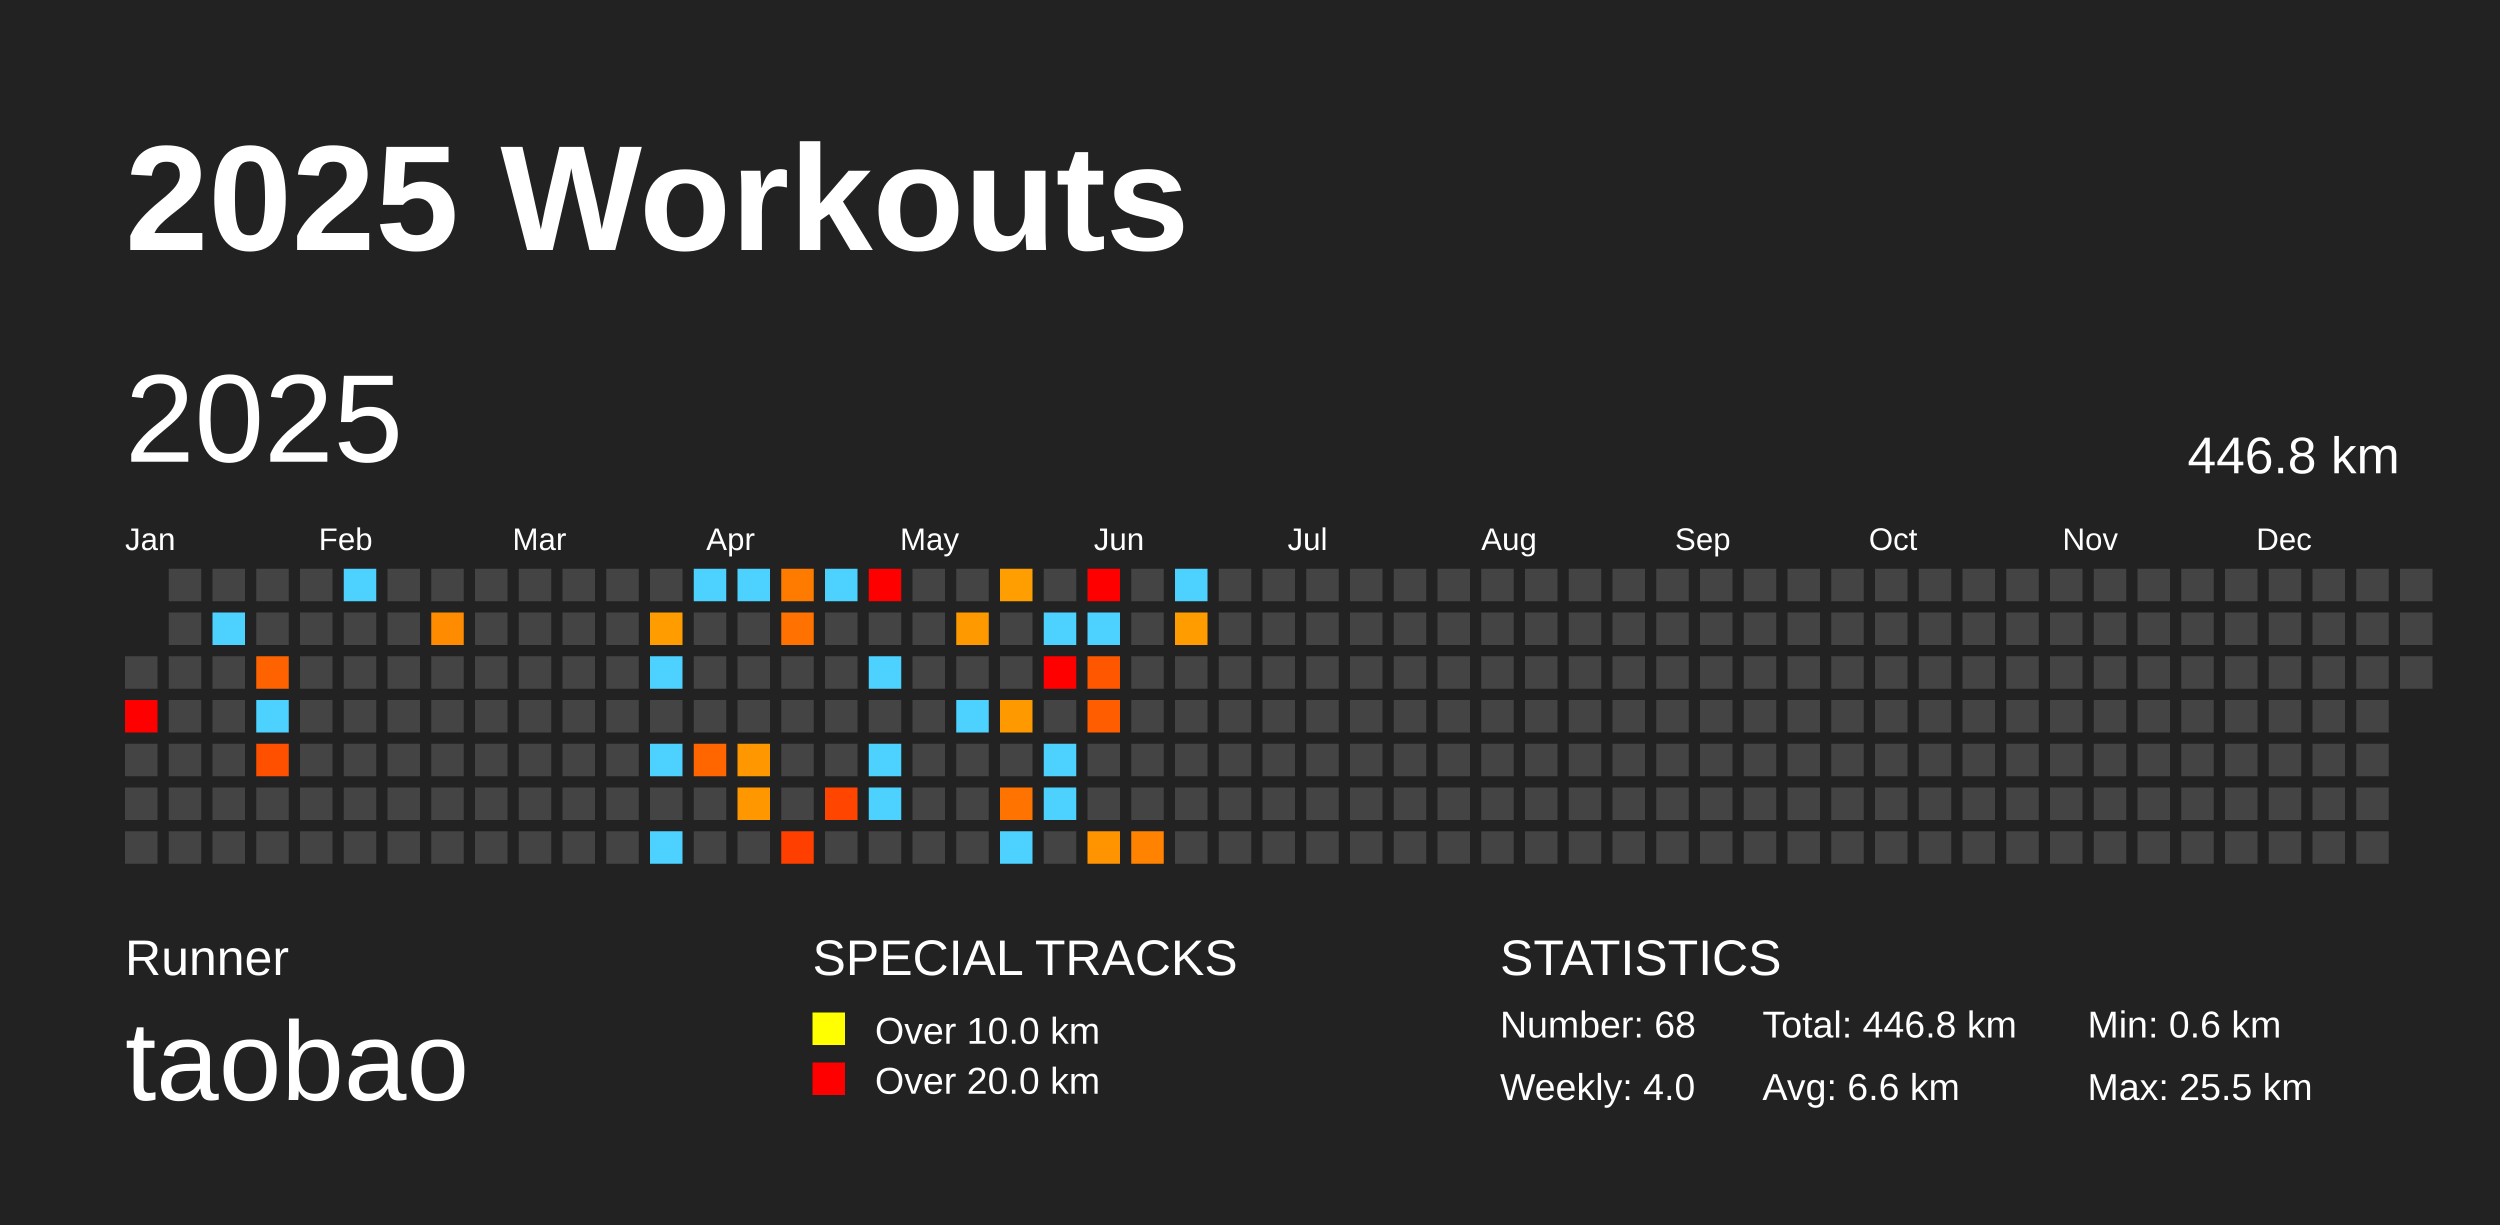
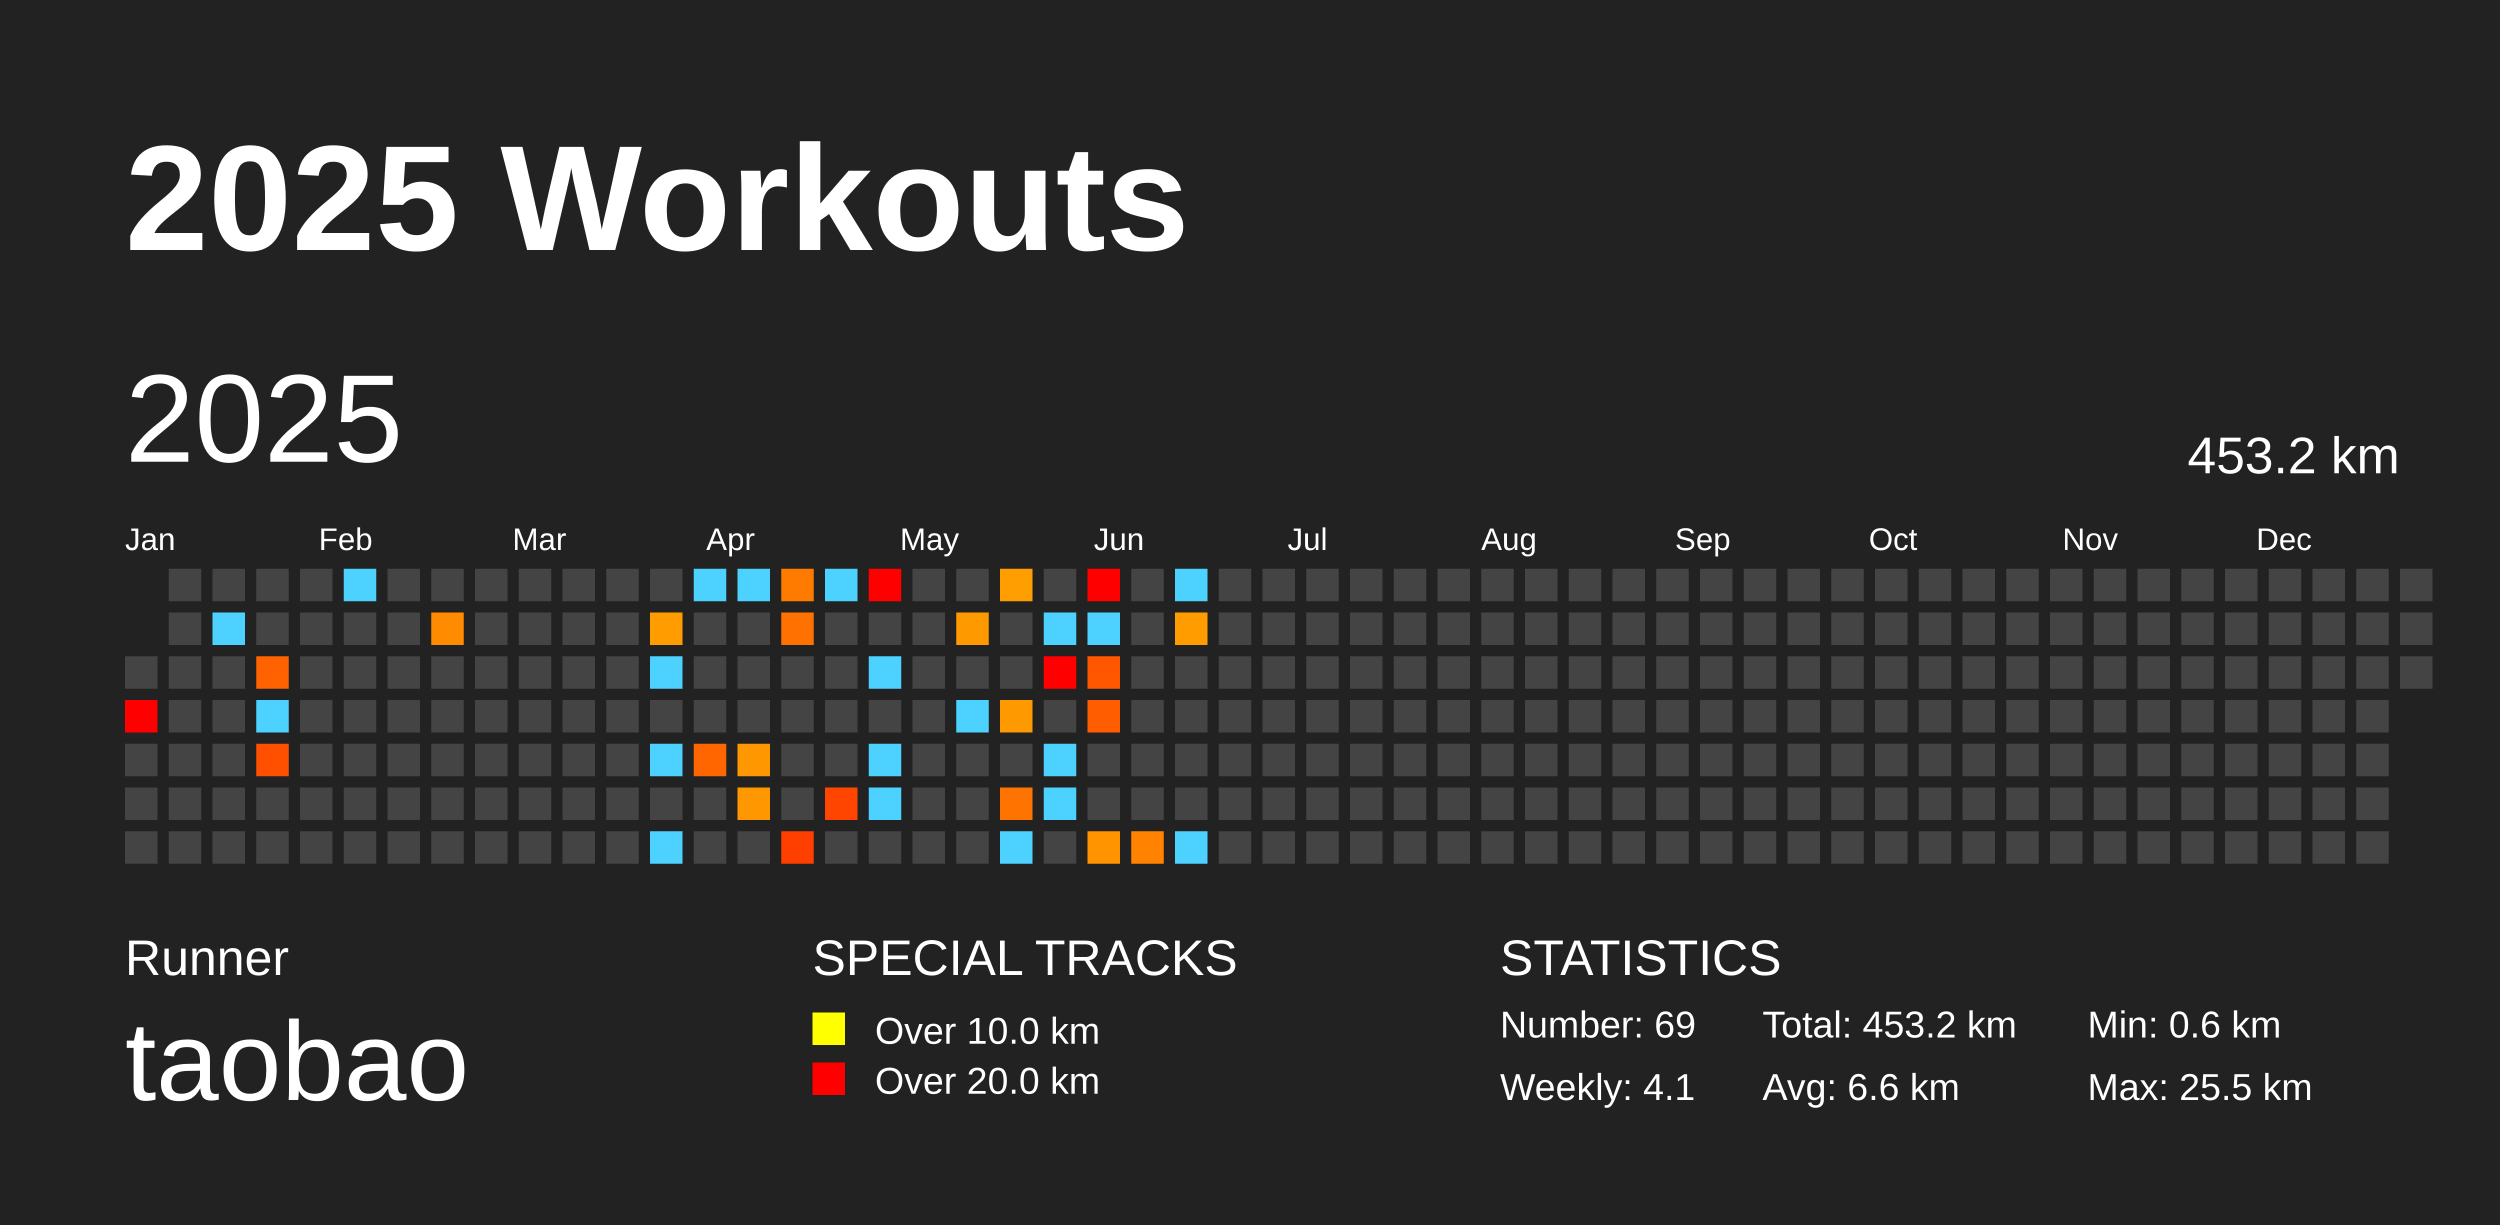
<svg xmlns="http://www.w3.org/2000/svg" baseProfile="full" height="98mm" version="1.1" viewBox="0,0,200,98" width="200mm">
  <defs />
  <rect fill="#222222" height="98" width="200" x="0" y="0" />
  <text fill="#FFFFFF" style="font-size:12px; font-family:Arial; font-weight:bold;" x="10" y="20">2025 Workouts</text>
  <text fill="#FFFFFF" style="font-size:4px; font-family:Arial" x="10" y="78">Runner</text>
  <text fill="#FFFFFF" style="font-size:9px; font-family:Arial" x="10" y="88">taobao</text>
  <text fill="#FFFFFF" style="font-size:4px; font-family:Arial" x="65" y="78">SPECIAL TRACKS</text>
  <rect fill="yellow" height="2.6" width="2.6" x="65" y="81" />
  <text fill="#FFFFFF" style="font-size:3px; font-family:Arial" x="70" y="83.5">Over 10.0 km</text>
  <rect fill="red" height="2.6" width="2.6" x="65" y="85" />
  <text fill="#FFFFFF" style="font-size:3px; font-family:Arial" x="70" y="87.5">Over 20.0 km</text>
  <text fill="#FFFFFF" style="font-size:4px; font-family:Arial" x="120" y="78">STATISTICS</text>
-   <text fill="#FFFFFF" style="font-size:3px; font-family:Arial" x="120" y="83">Number: 68</text>
-   <text fill="#FFFFFF" style="font-size:3px; font-family:Arial" x="120" y="88">Weekly: 4.0</text>
-   <text fill="#FFFFFF" style="font-size:3px; font-family:Arial" x="141" y="83">Total: 446.8 km</text>
+   <text fill="#FFFFFF" style="font-size:3px; font-family:Arial" x="120" y="83">Number: 69</text>
+   <text fill="#FFFFFF" style="font-size:3px; font-family:Arial" x="120" y="88">Weekly: 4.1</text>
+   <text fill="#FFFFFF" style="font-size:3px; font-family:Arial" x="141" y="83">Total: 453.2 km</text>
  <text fill="#FFFFFF" style="font-size:3px; font-family:Arial" x="141" y="88">Avg: 6.6 km</text>
  <text fill="#FFFFFF" style="font-size:3px; font-family:Arial" x="167" y="83">Min: 0.6 km</text>
  <text fill="#FFFFFF" style="font-size:3px; font-family:Arial" x="167" y="88">Max: 25.5 km</text>
  <text dominant-baseline="hanging" fill="#FFFFFF" style="font-size:10.0px; font-family:Arial;" x="10" y="30">2025</text>
-   <text dominant-baseline="hanging" fill="#FFFFFF" style="font-size:4.125px; font-family:Arial;" x="175" y="35">446.8 km</text>
+   <text dominant-baseline="hanging" fill="#FFFFFF" style="font-size:4.125px; font-family:Arial;" x="175" y="35">453.2 km</text>
  <text fill="#FFFFFF" style="font-size:2.5px; font-family:Arial" x="10.0" y="44">Jan</text>
  <text fill="#FFFFFF" style="font-size:2.5px; font-family:Arial" x="25.5" y="44">Feb</text>
  <text fill="#FFFFFF" style="font-size:2.5px; font-family:Arial" x="41.0" y="44">Mar</text>
  <text fill="#FFFFFF" style="font-size:2.5px; font-family:Arial" x="56.5" y="44">Apr</text>
  <text fill="#FFFFFF" style="font-size:2.5px; font-family:Arial" x="72.0" y="44">May</text>
  <text fill="#FFFFFF" style="font-size:2.5px; font-family:Arial" x="87.5" y="44">Jun</text>
  <text fill="#FFFFFF" style="font-size:2.5px; font-family:Arial" x="103.0" y="44">Jul</text>
  <text fill="#FFFFFF" style="font-size:2.5px; font-family:Arial" x="118.5" y="44">Aug</text>
  <text fill="#FFFFFF" style="font-size:2.5px; font-family:Arial" x="134.0" y="44">Sep</text>
  <text fill="#FFFFFF" style="font-size:2.5px; font-family:Arial" x="149.5" y="44">Oct</text>
  <text fill="#FFFFFF" style="font-size:2.5px; font-family:Arial" x="165.0" y="44">Nov</text>
  <text fill="#FFFFFF" style="font-size:2.5px; font-family:Arial" x="180.5" y="44">Dec</text>
  <rect fill="#444444" height="2.6" width="2.6" x="10.0" y="52.5" />
  <rect fill="red" height="2.6" width="2.6" x="10.0" y="56.0" />
  <rect fill="#444444" height="2.6" width="2.6" x="10.0" y="59.5" />
  <rect fill="#444444" height="2.6" width="2.6" x="10.0" y="63.0" />
  <rect fill="#444444" height="2.6" width="2.6" x="10.0" y="66.5" />
  <rect fill="#444444" height="2.6" width="2.6" x="13.5" y="45.5" />
  <rect fill="#444444" height="2.6" width="2.6" x="13.5" y="49.0" />
  <rect fill="#444444" height="2.6" width="2.6" x="13.5" y="52.5" />
  <rect fill="#444444" height="2.6" width="2.6" x="13.5" y="56.0" />
  <rect fill="#444444" height="2.6" width="2.6" x="13.5" y="59.5" />
  <rect fill="#444444" height="2.6" width="2.6" x="13.5" y="63.0" />
  <rect fill="#444444" height="2.6" width="2.6" x="13.5" y="66.5" />
  <rect fill="#444444" height="2.6" width="2.6" x="17.0" y="45.5" />
  <rect fill="#4dd2ff" height="2.6" width="2.6" x="17.0" y="49.0" />
  <rect fill="#444444" height="2.6" width="2.6" x="17.0" y="52.5" />
  <rect fill="#444444" height="2.6" width="2.6" x="17.0" y="56.0" />
  <rect fill="#444444" height="2.6" width="2.6" x="17.0" y="59.5" />
  <rect fill="#444444" height="2.6" width="2.6" x="17.0" y="63.0" />
  <rect fill="#444444" height="2.6" width="2.6" x="17.0" y="66.5" />
  <rect fill="#444444" height="2.6" width="2.6" x="20.5" y="45.5" />
  <rect fill="#444444" height="2.6" width="2.6" x="20.5" y="49.0" />
  <rect fill="#ff6200" height="2.6" width="2.6" x="20.5" y="52.5" />
  <rect fill="#4dd2ff" height="2.6" width="2.6" x="20.5" y="56.0" />
  <rect fill="#ff5000" height="2.6" width="2.6" x="20.5" y="59.5" />
  <rect fill="#444444" height="2.6" width="2.6" x="20.5" y="63.0" />
  <rect fill="#444444" height="2.6" width="2.6" x="20.5" y="66.5" />
  <rect fill="#444444" height="2.6" width="2.6" x="24.0" y="45.5" />
  <rect fill="#444444" height="2.6" width="2.6" x="24.0" y="49.0" />
  <rect fill="#444444" height="2.6" width="2.6" x="24.0" y="52.5" />
  <rect fill="#444444" height="2.6" width="2.6" x="24.0" y="56.0" />
  <rect fill="#444444" height="2.6" width="2.6" x="24.0" y="59.5" />
  <rect fill="#444444" height="2.6" width="2.6" x="24.0" y="63.0" />
  <rect fill="#444444" height="2.6" width="2.6" x="24.0" y="66.5" />
  <rect fill="#4dd2ff" height="2.6" width="2.6" x="27.5" y="45.5" />
  <rect fill="#444444" height="2.6" width="2.6" x="27.5" y="49.0" />
  <rect fill="#444444" height="2.6" width="2.6" x="27.5" y="52.5" />
  <rect fill="#444444" height="2.6" width="2.6" x="27.5" y="56.0" />
  <rect fill="#444444" height="2.6" width="2.6" x="27.5" y="59.5" />
  <rect fill="#444444" height="2.6" width="2.6" x="27.5" y="63.0" />
  <rect fill="#444444" height="2.6" width="2.6" x="27.5" y="66.5" />
  <rect fill="#444444" height="2.6" width="2.6" x="31.0" y="45.5" />
  <rect fill="#444444" height="2.6" width="2.6" x="31.0" y="49.0" />
  <rect fill="#444444" height="2.6" width="2.6" x="31.0" y="52.5" />
  <rect fill="#444444" height="2.6" width="2.6" x="31.0" y="56.0" />
  <rect fill="#444444" height="2.6" width="2.6" x="31.0" y="59.5" />
  <rect fill="#444444" height="2.6" width="2.6" x="31.0" y="63.0" />
  <rect fill="#444444" height="2.6" width="2.6" x="31.0" y="66.5" />
  <rect fill="#444444" height="2.6" width="2.6" x="34.5" y="45.5" />
  <rect fill="#ff8c00" height="2.6" width="2.6" x="34.5" y="49.0" />
  <rect fill="#444444" height="2.6" width="2.6" x="34.5" y="52.5" />
  <rect fill="#444444" height="2.6" width="2.6" x="34.5" y="56.0" />
  <rect fill="#444444" height="2.6" width="2.6" x="34.5" y="59.5" />
  <rect fill="#444444" height="2.6" width="2.6" x="34.5" y="63.0" />
  <rect fill="#444444" height="2.6" width="2.6" x="34.5" y="66.5" />
  <rect fill="#444444" height="2.6" width="2.6" x="38.0" y="45.5" />
  <rect fill="#444444" height="2.6" width="2.6" x="38.0" y="49.0" />
  <rect fill="#444444" height="2.6" width="2.6" x="38.0" y="52.5" />
  <rect fill="#444444" height="2.6" width="2.6" x="38.0" y="56.0" />
  <rect fill="#444444" height="2.6" width="2.6" x="38.0" y="59.5" />
  <rect fill="#444444" height="2.6" width="2.6" x="38.0" y="63.0" />
  <rect fill="#444444" height="2.6" width="2.6" x="38.0" y="66.5" />
  <rect fill="#444444" height="2.6" width="2.6" x="41.5" y="45.5" />
  <rect fill="#444444" height="2.6" width="2.6" x="41.5" y="49.0" />
  <rect fill="#444444" height="2.6" width="2.6" x="41.5" y="52.5" />
  <rect fill="#444444" height="2.6" width="2.6" x="41.5" y="56.0" />
  <rect fill="#444444" height="2.6" width="2.6" x="41.5" y="59.5" />
  <rect fill="#444444" height="2.6" width="2.6" x="41.5" y="63.0" />
  <rect fill="#444444" height="2.6" width="2.6" x="41.5" y="66.5" />
  <rect fill="#444444" height="2.6" width="2.6" x="45.0" y="45.5" />
  <rect fill="#444444" height="2.6" width="2.6" x="45.0" y="49.0" />
  <rect fill="#444444" height="2.6" width="2.6" x="45.0" y="52.5" />
  <rect fill="#444444" height="2.6" width="2.6" x="45.0" y="56.0" />
  <rect fill="#444444" height="2.6" width="2.6" x="45.0" y="59.5" />
  <rect fill="#444444" height="2.6" width="2.6" x="45.0" y="63.0" />
  <rect fill="#444444" height="2.6" width="2.6" x="45.0" y="66.5" />
  <rect fill="#444444" height="2.6" width="2.6" x="48.5" y="45.5" />
  <rect fill="#444444" height="2.6" width="2.6" x="48.5" y="49.0" />
  <rect fill="#444444" height="2.6" width="2.6" x="48.5" y="52.5" />
  <rect fill="#444444" height="2.6" width="2.6" x="48.5" y="56.0" />
  <rect fill="#444444" height="2.6" width="2.6" x="48.5" y="59.5" />
  <rect fill="#444444" height="2.6" width="2.6" x="48.5" y="63.0" />
  <rect fill="#444444" height="2.6" width="2.6" x="48.5" y="66.5" />
  <rect fill="#444444" height="2.6" width="2.6" x="52.0" y="45.5" />
  <rect fill="#ff9d00" height="2.6" width="2.6" x="52.0" y="49.0" />
  <rect fill="#4dd2ff" height="2.6" width="2.6" x="52.0" y="52.5" />
  <rect fill="#444444" height="2.6" width="2.6" x="52.0" y="56.0" />
  <rect fill="#4dd2ff" height="2.6" width="2.6" x="52.0" y="59.5" />
  <rect fill="#444444" height="2.6" width="2.6" x="52.0" y="63.0" />
  <rect fill="#4dd2ff" height="2.6" width="2.6" x="52.0" y="66.5" />
  <rect fill="#4dd2ff" height="2.6" width="2.6" x="55.5" y="45.5" />
  <rect fill="#444444" height="2.6" width="2.6" x="55.5" y="49.0" />
  <rect fill="#444444" height="2.6" width="2.6" x="55.5" y="52.5" />
  <rect fill="#444444" height="2.6" width="2.6" x="55.5" y="56.0" />
  <rect fill="#ff6600" height="2.6" width="2.6" x="55.5" y="59.5" />
  <rect fill="#444444" height="2.6" width="2.6" x="55.5" y="63.0" />
  <rect fill="#444444" height="2.6" width="2.6" x="55.5" y="66.5" />
  <rect fill="#4dd2ff" height="2.6" width="2.6" x="59.0" y="45.5" />
  <rect fill="#444444" height="2.6" width="2.6" x="59.0" y="49.0" />
  <rect fill="#444444" height="2.6" width="2.6" x="59.0" y="52.5" />
  <rect fill="#444444" height="2.6" width="2.6" x="59.0" y="56.0" />
  <rect fill="#ff9700" height="2.6" width="2.6" x="59.0" y="59.5" />
  <rect fill="#ff9700" height="2.6" width="2.6" x="59.0" y="63.0" />
  <rect fill="#444444" height="2.6" width="2.6" x="59.0" y="66.5" />
  <rect fill="#ff7b00" height="2.6" width="2.6" x="62.5" y="45.5" />
  <rect fill="#ff7100" height="2.6" width="2.6" x="62.5" y="49.0" />
  <rect fill="#444444" height="2.6" width="2.6" x="62.5" y="52.5" />
  <rect fill="#444444" height="2.6" width="2.6" x="62.5" y="56.0" />
  <rect fill="#444444" height="2.6" width="2.6" x="62.5" y="59.5" />
  <rect fill="#444444" height="2.6" width="2.6" x="62.5" y="63.0" />
  <rect fill="#ff3f00" height="2.6" width="2.6" x="62.5" y="66.5" />
  <rect fill="#4dd2ff" height="2.6" width="2.6" x="66.0" y="45.5" />
  <rect fill="#444444" height="2.6" width="2.6" x="66.0" y="49.0" />
  <rect fill="#444444" height="2.6" width="2.6" x="66.0" y="52.5" />
  <rect fill="#444444" height="2.6" width="2.6" x="66.0" y="56.0" />
  <rect fill="#444444" height="2.6" width="2.6" x="66.0" y="59.5" />
  <rect fill="#ff4500" height="2.6" width="2.6" x="66.0" y="63.0" />
  <rect fill="#444444" height="2.6" width="2.6" x="66.0" y="66.5" />
  <rect fill="red" height="2.6" width="2.6" x="69.5" y="45.5" />
  <rect fill="#444444" height="2.6" width="2.6" x="69.5" y="49.0" />
  <rect fill="#4dd2ff" height="2.6" width="2.6" x="69.5" y="52.5" />
  <rect fill="#444444" height="2.6" width="2.6" x="69.5" y="56.0" />
  <rect fill="#4dd2ff" height="2.6" width="2.6" x="69.5" y="59.5" />
  <rect fill="#4dd2ff" height="2.6" width="2.6" x="69.5" y="63.0" />
  <rect fill="#444444" height="2.6" width="2.6" x="69.5" y="66.5" />
  <rect fill="#444444" height="2.6" width="2.6" x="73.0" y="45.5" />
  <rect fill="#444444" height="2.6" width="2.6" x="73.0" y="49.0" />
  <rect fill="#444444" height="2.6" width="2.6" x="73.0" y="52.5" />
  <rect fill="#444444" height="2.6" width="2.6" x="73.0" y="56.0" />
  <rect fill="#444444" height="2.6" width="2.6" x="73.0" y="59.5" />
  <rect fill="#444444" height="2.6" width="2.6" x="73.0" y="63.0" />
  <rect fill="#444444" height="2.6" width="2.6" x="73.0" y="66.5" />
  <rect fill="#444444" height="2.6" width="2.6" x="76.5" y="45.5" />
  <rect fill="#ff9900" height="2.6" width="2.6" x="76.5" y="49.0" />
  <rect fill="#444444" height="2.6" width="2.6" x="76.5" y="52.5" />
  <rect fill="#4dd2ff" height="2.6" width="2.6" x="76.5" y="56.0" />
  <rect fill="#444444" height="2.6" width="2.6" x="76.5" y="59.5" />
  <rect fill="#444444" height="2.6" width="2.6" x="76.5" y="63.0" />
  <rect fill="#444444" height="2.6" width="2.6" x="76.5" y="66.5" />
  <rect fill="#ff9e00" height="2.6" width="2.6" x="80.0" y="45.5" />
  <rect fill="#444444" height="2.6" width="2.6" x="80.0" y="49.0" />
  <rect fill="#444444" height="2.6" width="2.6" x="80.0" y="52.5" />
  <rect fill="#ff9900" height="2.6" width="2.6" x="80.0" y="56.0" />
  <rect fill="#444444" height="2.6" width="2.6" x="80.0" y="59.5" />
  <rect fill="#ff7300" height="2.6" width="2.6" x="80.0" y="63.0" />
  <rect fill="#4dd2ff" height="2.6" width="2.6" x="80.0" y="66.5" />
  <rect fill="#444444" height="2.6" width="2.6" x="83.5" y="45.5" />
  <rect fill="#4dd2ff" height="2.6" width="2.6" x="83.5" y="49.0" />
  <rect fill="red" height="2.6" width="2.6" x="83.5" y="52.5" />
  <rect fill="#444444" height="2.6" width="2.6" x="83.5" y="56.0" />
  <rect fill="#4dd2ff" height="2.6" width="2.6" x="83.5" y="59.5" />
  <rect fill="#4dd2ff" height="2.6" width="2.6" x="83.5" y="63.0" />
  <rect fill="#444444" height="2.6" width="2.6" x="83.5" y="66.5" />
  <rect fill="red" height="2.6" width="2.6" x="87.0" y="45.5" />
  <rect fill="#4dd2ff" height="2.6" width="2.6" x="87.0" y="49.0" />
  <rect fill="#ff5700" height="2.6" width="2.6" x="87.0" y="52.5" />
  <rect fill="#ff5d00" height="2.6" width="2.6" x="87.0" y="56.0" />
  <rect fill="#444444" height="2.6" width="2.6" x="87.0" y="59.5" />
  <rect fill="#444444" height="2.6" width="2.6" x="87.0" y="63.0" />
  <rect fill="#ff9300" height="2.6" width="2.6" x="87.0" y="66.5" />
  <rect fill="#444444" height="2.6" width="2.6" x="90.5" y="45.5" />
  <rect fill="#444444" height="2.6" width="2.6" x="90.5" y="49.0" />
  <rect fill="#444444" height="2.6" width="2.6" x="90.5" y="52.5" />
  <rect fill="#444444" height="2.6" width="2.6" x="90.5" y="56.0" />
  <rect fill="#444444" height="2.6" width="2.6" x="90.5" y="59.5" />
  <rect fill="#444444" height="2.6" width="2.6" x="90.5" y="63.0" />
  <rect fill="#ff8300" height="2.6" width="2.6" x="90.5" y="66.5" />
  <rect fill="#4dd2ff" height="2.6" width="2.6" x="94.0" y="45.5" />
  <rect fill="#ff9d00" height="2.6" width="2.6" x="94.0" y="49.0" />
  <rect fill="#444444" height="2.6" width="2.6" x="94.0" y="52.5" />
  <rect fill="#444444" height="2.6" width="2.6" x="94.0" y="56.0" />
  <rect fill="#444444" height="2.6" width="2.6" x="94.0" y="59.5" />
  <rect fill="#444444" height="2.6" width="2.6" x="94.0" y="63.0" />
-   <rect fill="#444444" height="2.6" width="2.6" x="94.0" y="66.5" />
+   <rect fill="#4dd2ff" height="2.6" width="2.6" x="94.0" y="66.5" />
  <rect fill="#444444" height="2.6" width="2.6" x="97.5" y="45.5" />
  <rect fill="#444444" height="2.6" width="2.6" x="97.5" y="49.0" />
  <rect fill="#444444" height="2.6" width="2.6" x="97.5" y="52.5" />
  <rect fill="#444444" height="2.6" width="2.6" x="97.5" y="56.0" />
  <rect fill="#444444" height="2.6" width="2.6" x="97.5" y="59.5" />
  <rect fill="#444444" height="2.6" width="2.6" x="97.5" y="63.0" />
  <rect fill="#444444" height="2.6" width="2.6" x="97.5" y="66.5" />
  <rect fill="#444444" height="2.6" width="2.6" x="101.0" y="45.5" />
  <rect fill="#444444" height="2.6" width="2.6" x="101.0" y="49.0" />
  <rect fill="#444444" height="2.6" width="2.6" x="101.0" y="52.5" />
  <rect fill="#444444" height="2.6" width="2.6" x="101.0" y="56.0" />
  <rect fill="#444444" height="2.6" width="2.6" x="101.0" y="59.5" />
  <rect fill="#444444" height="2.6" width="2.6" x="101.0" y="63.0" />
  <rect fill="#444444" height="2.6" width="2.6" x="101.0" y="66.5" />
  <rect fill="#444444" height="2.6" width="2.6" x="104.5" y="45.5" />
  <rect fill="#444444" height="2.6" width="2.6" x="104.5" y="49.0" />
  <rect fill="#444444" height="2.6" width="2.6" x="104.5" y="52.5" />
  <rect fill="#444444" height="2.6" width="2.6" x="104.5" y="56.0" />
  <rect fill="#444444" height="2.6" width="2.6" x="104.5" y="59.5" />
  <rect fill="#444444" height="2.6" width="2.6" x="104.5" y="63.0" />
  <rect fill="#444444" height="2.6" width="2.6" x="104.5" y="66.5" />
  <rect fill="#444444" height="2.6" width="2.6" x="108.0" y="45.5" />
  <rect fill="#444444" height="2.6" width="2.6" x="108.0" y="49.0" />
  <rect fill="#444444" height="2.6" width="2.6" x="108.0" y="52.5" />
  <rect fill="#444444" height="2.6" width="2.6" x="108.0" y="56.0" />
  <rect fill="#444444" height="2.6" width="2.6" x="108.0" y="59.5" />
  <rect fill="#444444" height="2.6" width="2.6" x="108.0" y="63.0" />
  <rect fill="#444444" height="2.6" width="2.6" x="108.0" y="66.5" />
  <rect fill="#444444" height="2.6" width="2.6" x="111.5" y="45.5" />
  <rect fill="#444444" height="2.6" width="2.6" x="111.5" y="49.0" />
  <rect fill="#444444" height="2.6" width="2.6" x="111.5" y="52.5" />
  <rect fill="#444444" height="2.6" width="2.6" x="111.5" y="56.0" />
  <rect fill="#444444" height="2.6" width="2.6" x="111.5" y="59.5" />
  <rect fill="#444444" height="2.6" width="2.6" x="111.5" y="63.0" />
  <rect fill="#444444" height="2.6" width="2.6" x="111.5" y="66.5" />
  <rect fill="#444444" height="2.6" width="2.6" x="115.0" y="45.5" />
  <rect fill="#444444" height="2.6" width="2.6" x="115.0" y="49.0" />
  <rect fill="#444444" height="2.6" width="2.6" x="115.0" y="52.5" />
  <rect fill="#444444" height="2.6" width="2.6" x="115.0" y="56.0" />
  <rect fill="#444444" height="2.6" width="2.6" x="115.0" y="59.5" />
  <rect fill="#444444" height="2.6" width="2.6" x="115.0" y="63.0" />
  <rect fill="#444444" height="2.6" width="2.6" x="115.0" y="66.5" />
  <rect fill="#444444" height="2.6" width="2.6" x="118.5" y="45.5" />
  <rect fill="#444444" height="2.6" width="2.6" x="118.5" y="49.0" />
  <rect fill="#444444" height="2.6" width="2.6" x="118.5" y="52.5" />
  <rect fill="#444444" height="2.6" width="2.6" x="118.5" y="56.0" />
  <rect fill="#444444" height="2.6" width="2.6" x="118.5" y="59.5" />
  <rect fill="#444444" height="2.6" width="2.6" x="118.5" y="63.0" />
  <rect fill="#444444" height="2.6" width="2.6" x="118.5" y="66.5" />
  <rect fill="#444444" height="2.6" width="2.6" x="122.0" y="45.5" />
  <rect fill="#444444" height="2.6" width="2.6" x="122.0" y="49.0" />
  <rect fill="#444444" height="2.6" width="2.6" x="122.0" y="52.5" />
  <rect fill="#444444" height="2.6" width="2.6" x="122.0" y="56.0" />
  <rect fill="#444444" height="2.6" width="2.6" x="122.0" y="59.5" />
  <rect fill="#444444" height="2.6" width="2.6" x="122.0" y="63.0" />
  <rect fill="#444444" height="2.6" width="2.6" x="122.0" y="66.5" />
  <rect fill="#444444" height="2.6" width="2.6" x="125.5" y="45.5" />
  <rect fill="#444444" height="2.6" width="2.6" x="125.5" y="49.0" />
  <rect fill="#444444" height="2.6" width="2.6" x="125.5" y="52.5" />
  <rect fill="#444444" height="2.6" width="2.6" x="125.5" y="56.0" />
  <rect fill="#444444" height="2.6" width="2.6" x="125.5" y="59.5" />
  <rect fill="#444444" height="2.6" width="2.6" x="125.5" y="63.0" />
  <rect fill="#444444" height="2.6" width="2.6" x="125.5" y="66.5" />
  <rect fill="#444444" height="2.6" width="2.6" x="129.0" y="45.5" />
  <rect fill="#444444" height="2.6" width="2.6" x="129.0" y="49.0" />
  <rect fill="#444444" height="2.6" width="2.6" x="129.0" y="52.5" />
  <rect fill="#444444" height="2.6" width="2.6" x="129.0" y="56.0" />
  <rect fill="#444444" height="2.6" width="2.6" x="129.0" y="59.5" />
  <rect fill="#444444" height="2.6" width="2.6" x="129.0" y="63.0" />
  <rect fill="#444444" height="2.6" width="2.6" x="129.0" y="66.5" />
  <rect fill="#444444" height="2.6" width="2.6" x="132.5" y="45.5" />
  <rect fill="#444444" height="2.6" width="2.6" x="132.5" y="49.0" />
  <rect fill="#444444" height="2.6" width="2.6" x="132.5" y="52.5" />
  <rect fill="#444444" height="2.6" width="2.6" x="132.5" y="56.0" />
  <rect fill="#444444" height="2.6" width="2.6" x="132.5" y="59.5" />
  <rect fill="#444444" height="2.6" width="2.6" x="132.5" y="63.0" />
  <rect fill="#444444" height="2.6" width="2.6" x="132.5" y="66.5" />
  <rect fill="#444444" height="2.6" width="2.6" x="136.0" y="45.5" />
  <rect fill="#444444" height="2.6" width="2.6" x="136.0" y="49.0" />
  <rect fill="#444444" height="2.6" width="2.6" x="136.0" y="52.5" />
  <rect fill="#444444" height="2.6" width="2.6" x="136.0" y="56.0" />
  <rect fill="#444444" height="2.6" width="2.6" x="136.0" y="59.5" />
  <rect fill="#444444" height="2.6" width="2.6" x="136.0" y="63.0" />
  <rect fill="#444444" height="2.6" width="2.6" x="136.0" y="66.5" />
  <rect fill="#444444" height="2.6" width="2.6" x="139.5" y="45.5" />
  <rect fill="#444444" height="2.6" width="2.6" x="139.5" y="49.0" />
  <rect fill="#444444" height="2.6" width="2.6" x="139.5" y="52.5" />
  <rect fill="#444444" height="2.6" width="2.6" x="139.5" y="56.0" />
  <rect fill="#444444" height="2.6" width="2.6" x="139.5" y="59.5" />
  <rect fill="#444444" height="2.6" width="2.6" x="139.5" y="63.0" />
  <rect fill="#444444" height="2.6" width="2.6" x="139.5" y="66.5" />
  <rect fill="#444444" height="2.6" width="2.6" x="143.0" y="45.5" />
  <rect fill="#444444" height="2.6" width="2.6" x="143.0" y="49.0" />
  <rect fill="#444444" height="2.6" width="2.6" x="143.0" y="52.5" />
  <rect fill="#444444" height="2.6" width="2.6" x="143.0" y="56.0" />
  <rect fill="#444444" height="2.6" width="2.6" x="143.0" y="59.5" />
  <rect fill="#444444" height="2.6" width="2.6" x="143.0" y="63.0" />
  <rect fill="#444444" height="2.6" width="2.6" x="143.0" y="66.5" />
  <rect fill="#444444" height="2.6" width="2.6" x="146.5" y="45.5" />
  <rect fill="#444444" height="2.6" width="2.6" x="146.5" y="49.0" />
  <rect fill="#444444" height="2.6" width="2.6" x="146.5" y="52.5" />
  <rect fill="#444444" height="2.6" width="2.6" x="146.5" y="56.0" />
  <rect fill="#444444" height="2.6" width="2.6" x="146.5" y="59.5" />
  <rect fill="#444444" height="2.6" width="2.6" x="146.5" y="63.0" />
  <rect fill="#444444" height="2.6" width="2.6" x="146.5" y="66.5" />
  <rect fill="#444444" height="2.6" width="2.6" x="150.0" y="45.5" />
  <rect fill="#444444" height="2.6" width="2.6" x="150.0" y="49.0" />
  <rect fill="#444444" height="2.6" width="2.6" x="150.0" y="52.5" />
  <rect fill="#444444" height="2.6" width="2.6" x="150.0" y="56.0" />
  <rect fill="#444444" height="2.6" width="2.6" x="150.0" y="59.5" />
  <rect fill="#444444" height="2.6" width="2.6" x="150.0" y="63.0" />
  <rect fill="#444444" height="2.6" width="2.6" x="150.0" y="66.5" />
  <rect fill="#444444" height="2.6" width="2.6" x="153.5" y="45.5" />
  <rect fill="#444444" height="2.6" width="2.6" x="153.5" y="49.0" />
  <rect fill="#444444" height="2.6" width="2.6" x="153.5" y="52.5" />
  <rect fill="#444444" height="2.6" width="2.6" x="153.5" y="56.0" />
  <rect fill="#444444" height="2.6" width="2.6" x="153.5" y="59.5" />
  <rect fill="#444444" height="2.6" width="2.6" x="153.5" y="63.0" />
  <rect fill="#444444" height="2.6" width="2.6" x="153.5" y="66.5" />
  <rect fill="#444444" height="2.6" width="2.6" x="157.0" y="45.5" />
  <rect fill="#444444" height="2.6" width="2.6" x="157.0" y="49.0" />
  <rect fill="#444444" height="2.6" width="2.6" x="157.0" y="52.5" />
  <rect fill="#444444" height="2.6" width="2.6" x="157.0" y="56.0" />
  <rect fill="#444444" height="2.6" width="2.6" x="157.0" y="59.5" />
  <rect fill="#444444" height="2.6" width="2.6" x="157.0" y="63.0" />
  <rect fill="#444444" height="2.6" width="2.6" x="157.0" y="66.5" />
  <rect fill="#444444" height="2.6" width="2.6" x="160.5" y="45.5" />
  <rect fill="#444444" height="2.6" width="2.6" x="160.5" y="49.0" />
  <rect fill="#444444" height="2.6" width="2.6" x="160.5" y="52.5" />
  <rect fill="#444444" height="2.6" width="2.6" x="160.5" y="56.0" />
  <rect fill="#444444" height="2.6" width="2.6" x="160.5" y="59.5" />
  <rect fill="#444444" height="2.6" width="2.6" x="160.5" y="63.0" />
  <rect fill="#444444" height="2.6" width="2.6" x="160.5" y="66.5" />
  <rect fill="#444444" height="2.6" width="2.6" x="164.0" y="45.5" />
  <rect fill="#444444" height="2.6" width="2.6" x="164.0" y="49.0" />
  <rect fill="#444444" height="2.6" width="2.6" x="164.0" y="52.5" />
  <rect fill="#444444" height="2.6" width="2.6" x="164.0" y="56.0" />
  <rect fill="#444444" height="2.6" width="2.6" x="164.0" y="59.5" />
  <rect fill="#444444" height="2.6" width="2.6" x="164.0" y="63.0" />
  <rect fill="#444444" height="2.6" width="2.6" x="164.0" y="66.5" />
  <rect fill="#444444" height="2.6" width="2.6" x="167.5" y="45.5" />
  <rect fill="#444444" height="2.6" width="2.6" x="167.5" y="49.0" />
  <rect fill="#444444" height="2.6" width="2.6" x="167.5" y="52.5" />
  <rect fill="#444444" height="2.6" width="2.6" x="167.5" y="56.0" />
  <rect fill="#444444" height="2.6" width="2.6" x="167.5" y="59.5" />
  <rect fill="#444444" height="2.6" width="2.6" x="167.5" y="63.0" />
  <rect fill="#444444" height="2.6" width="2.6" x="167.5" y="66.5" />
  <rect fill="#444444" height="2.6" width="2.6" x="171.0" y="45.5" />
  <rect fill="#444444" height="2.6" width="2.6" x="171.0" y="49.0" />
  <rect fill="#444444" height="2.6" width="2.6" x="171.0" y="52.5" />
  <rect fill="#444444" height="2.6" width="2.6" x="171.0" y="56.0" />
  <rect fill="#444444" height="2.6" width="2.6" x="171.0" y="59.5" />
  <rect fill="#444444" height="2.6" width="2.6" x="171.0" y="63.0" />
  <rect fill="#444444" height="2.6" width="2.6" x="171.0" y="66.5" />
  <rect fill="#444444" height="2.6" width="2.6" x="174.5" y="45.5" />
  <rect fill="#444444" height="2.6" width="2.6" x="174.5" y="49.0" />
  <rect fill="#444444" height="2.6" width="2.6" x="174.5" y="52.5" />
  <rect fill="#444444" height="2.6" width="2.6" x="174.5" y="56.0" />
  <rect fill="#444444" height="2.6" width="2.6" x="174.5" y="59.5" />
  <rect fill="#444444" height="2.6" width="2.6" x="174.5" y="63.0" />
  <rect fill="#444444" height="2.6" width="2.6" x="174.5" y="66.5" />
  <rect fill="#444444" height="2.6" width="2.6" x="178.0" y="45.5" />
  <rect fill="#444444" height="2.6" width="2.6" x="178.0" y="49.0" />
  <rect fill="#444444" height="2.6" width="2.6" x="178.0" y="52.5" />
  <rect fill="#444444" height="2.6" width="2.6" x="178.0" y="56.0" />
  <rect fill="#444444" height="2.6" width="2.6" x="178.0" y="59.5" />
  <rect fill="#444444" height="2.6" width="2.6" x="178.0" y="63.0" />
  <rect fill="#444444" height="2.6" width="2.6" x="178.0" y="66.5" />
  <rect fill="#444444" height="2.6" width="2.6" x="181.5" y="45.5" />
  <rect fill="#444444" height="2.6" width="2.6" x="181.5" y="49.0" />
  <rect fill="#444444" height="2.6" width="2.6" x="181.5" y="52.5" />
  <rect fill="#444444" height="2.6" width="2.6" x="181.5" y="56.0" />
  <rect fill="#444444" height="2.6" width="2.6" x="181.5" y="59.5" />
  <rect fill="#444444" height="2.6" width="2.6" x="181.5" y="63.0" />
  <rect fill="#444444" height="2.6" width="2.6" x="181.5" y="66.5" />
  <rect fill="#444444" height="2.6" width="2.6" x="185.0" y="45.5" />
  <rect fill="#444444" height="2.6" width="2.6" x="185.0" y="49.0" />
  <rect fill="#444444" height="2.6" width="2.6" x="185.0" y="52.5" />
  <rect fill="#444444" height="2.6" width="2.6" x="185.0" y="56.0" />
  <rect fill="#444444" height="2.6" width="2.6" x="185.0" y="59.5" />
  <rect fill="#444444" height="2.6" width="2.6" x="185.0" y="63.0" />
  <rect fill="#444444" height="2.6" width="2.6" x="185.0" y="66.5" />
  <rect fill="#444444" height="2.6" width="2.6" x="188.5" y="45.5" />
  <rect fill="#444444" height="2.6" width="2.6" x="188.5" y="49.0" />
  <rect fill="#444444" height="2.6" width="2.6" x="188.5" y="52.5" />
  <rect fill="#444444" height="2.6" width="2.6" x="188.5" y="56.0" />
  <rect fill="#444444" height="2.6" width="2.6" x="188.5" y="59.5" />
  <rect fill="#444444" height="2.6" width="2.6" x="188.5" y="63.0" />
  <rect fill="#444444" height="2.6" width="2.6" x="188.5" y="66.5" />
  <rect fill="#444444" height="2.6" width="2.6" x="192.0" y="45.5" />
  <rect fill="#444444" height="2.6" width="2.6" x="192.0" y="49.0" />
  <rect fill="#444444" height="2.6" width="2.6" x="192.0" y="52.5" />
</svg>
